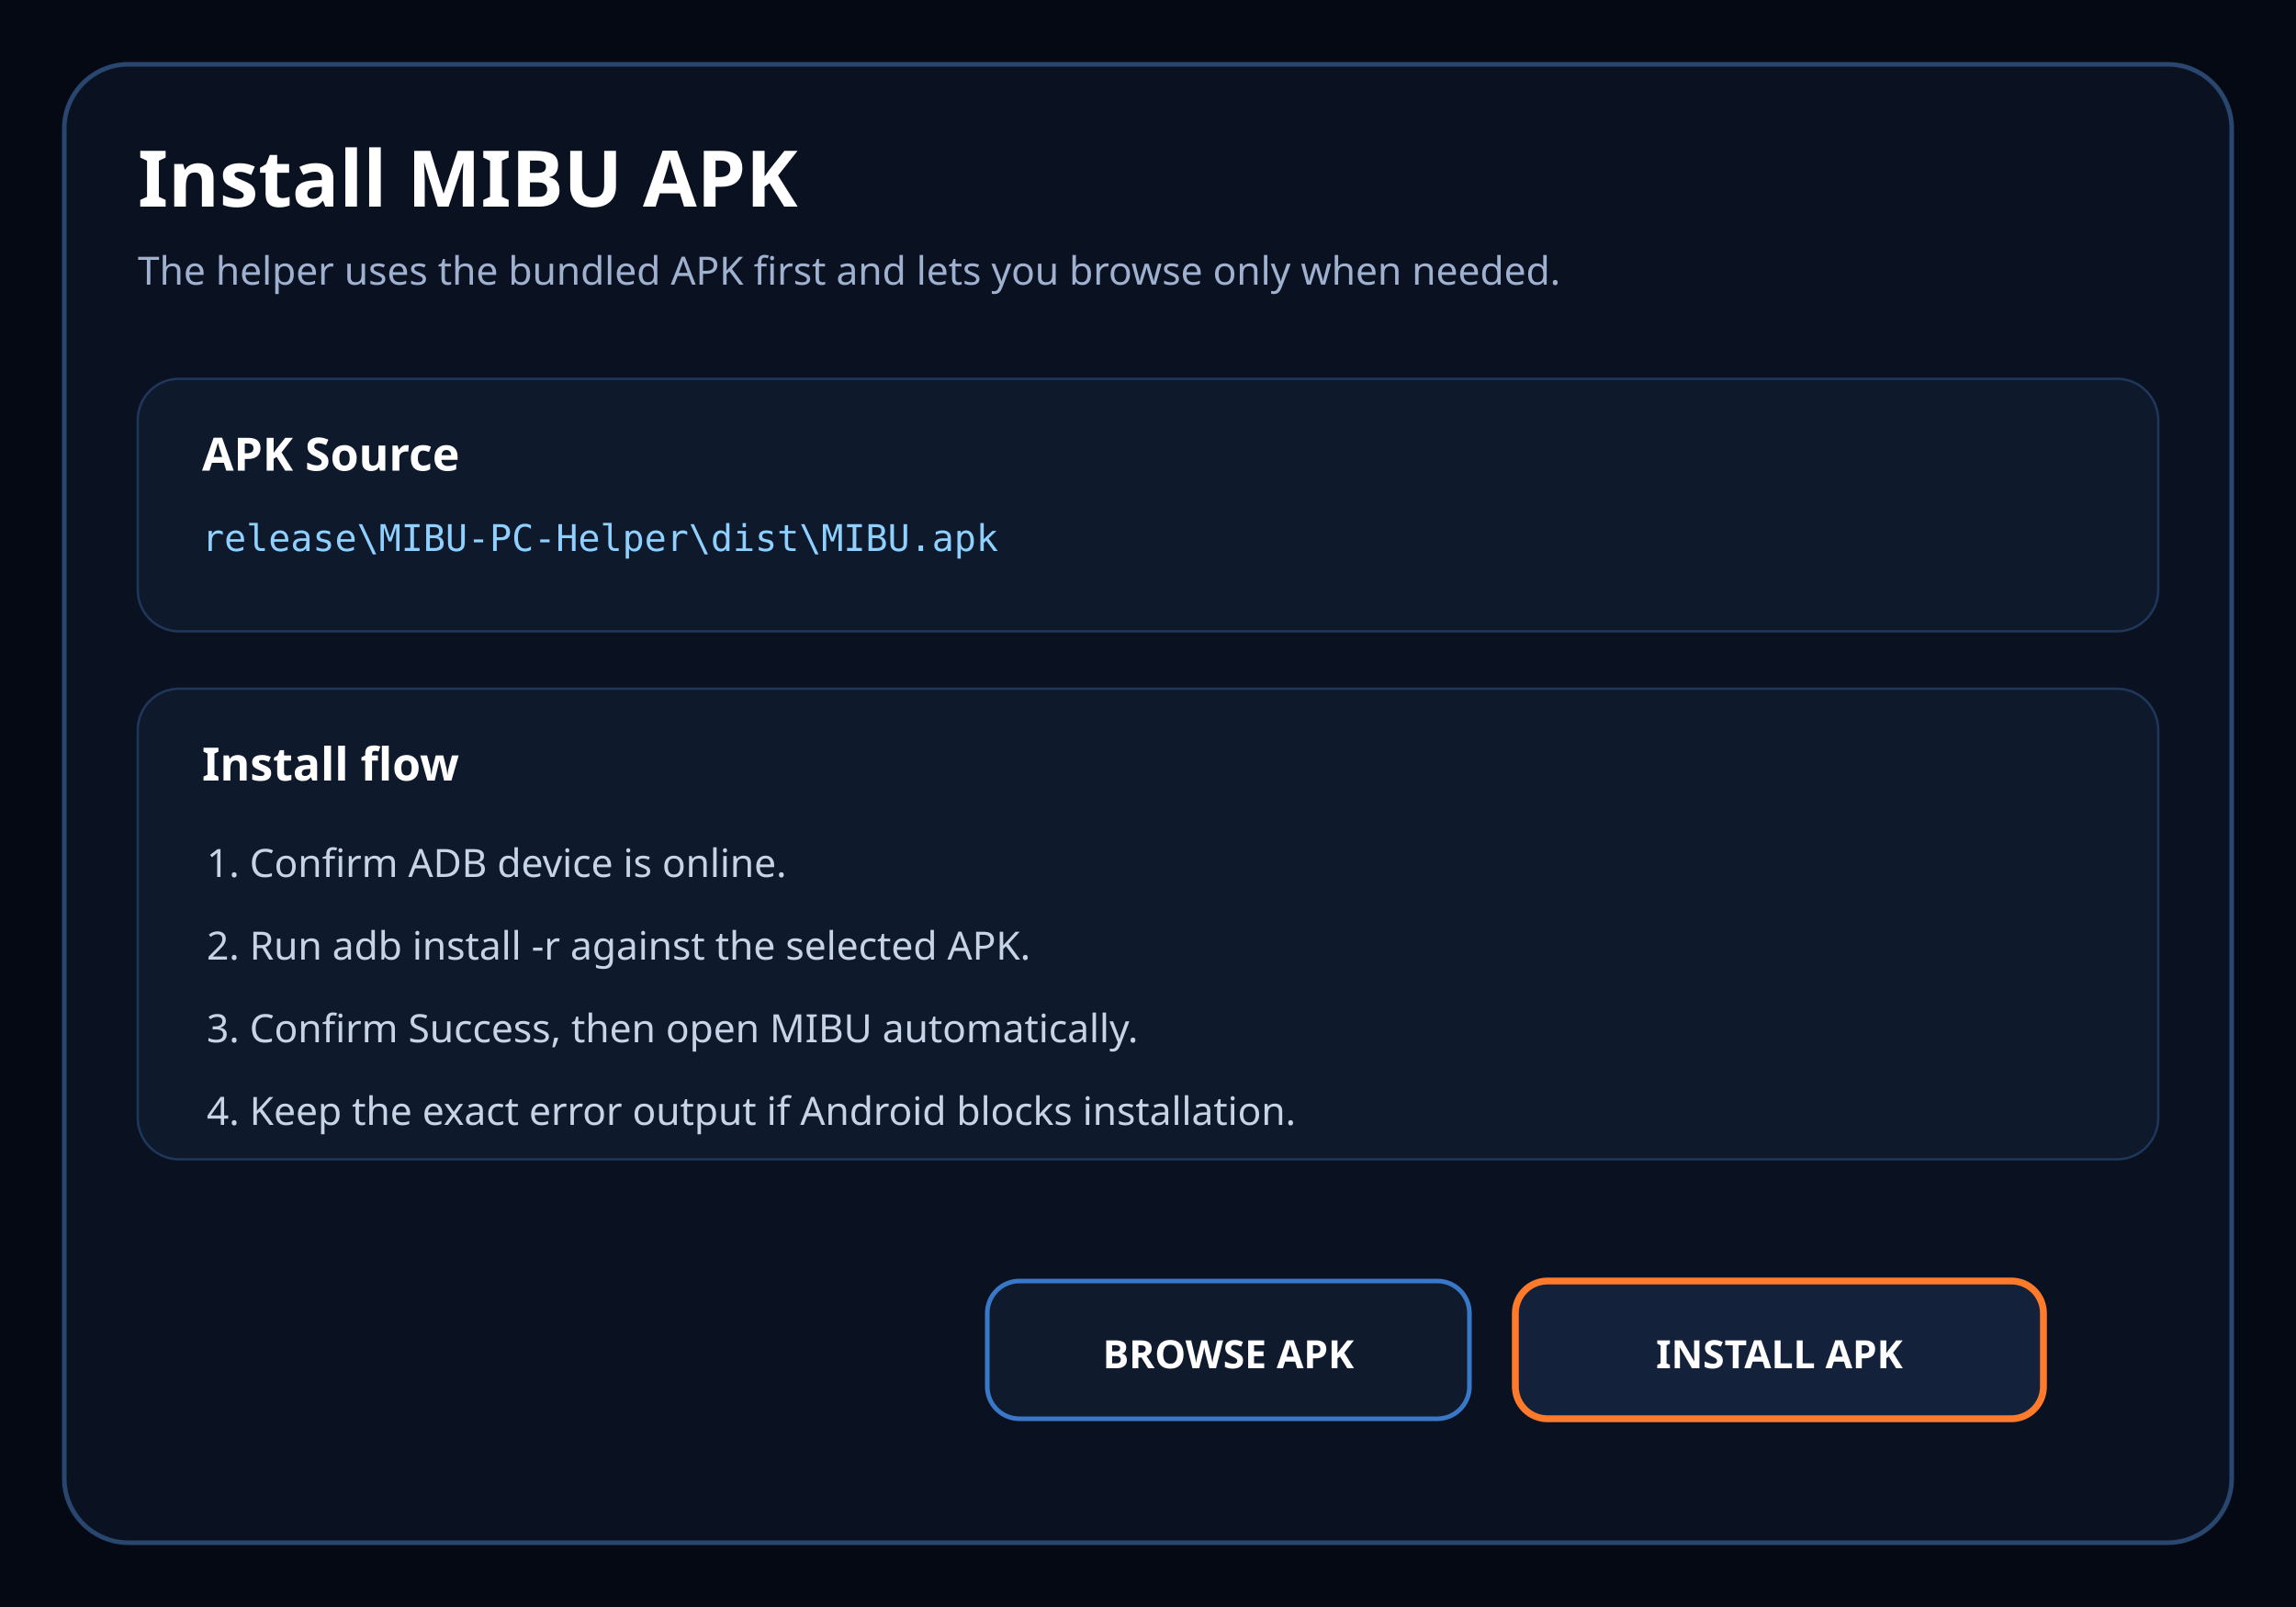
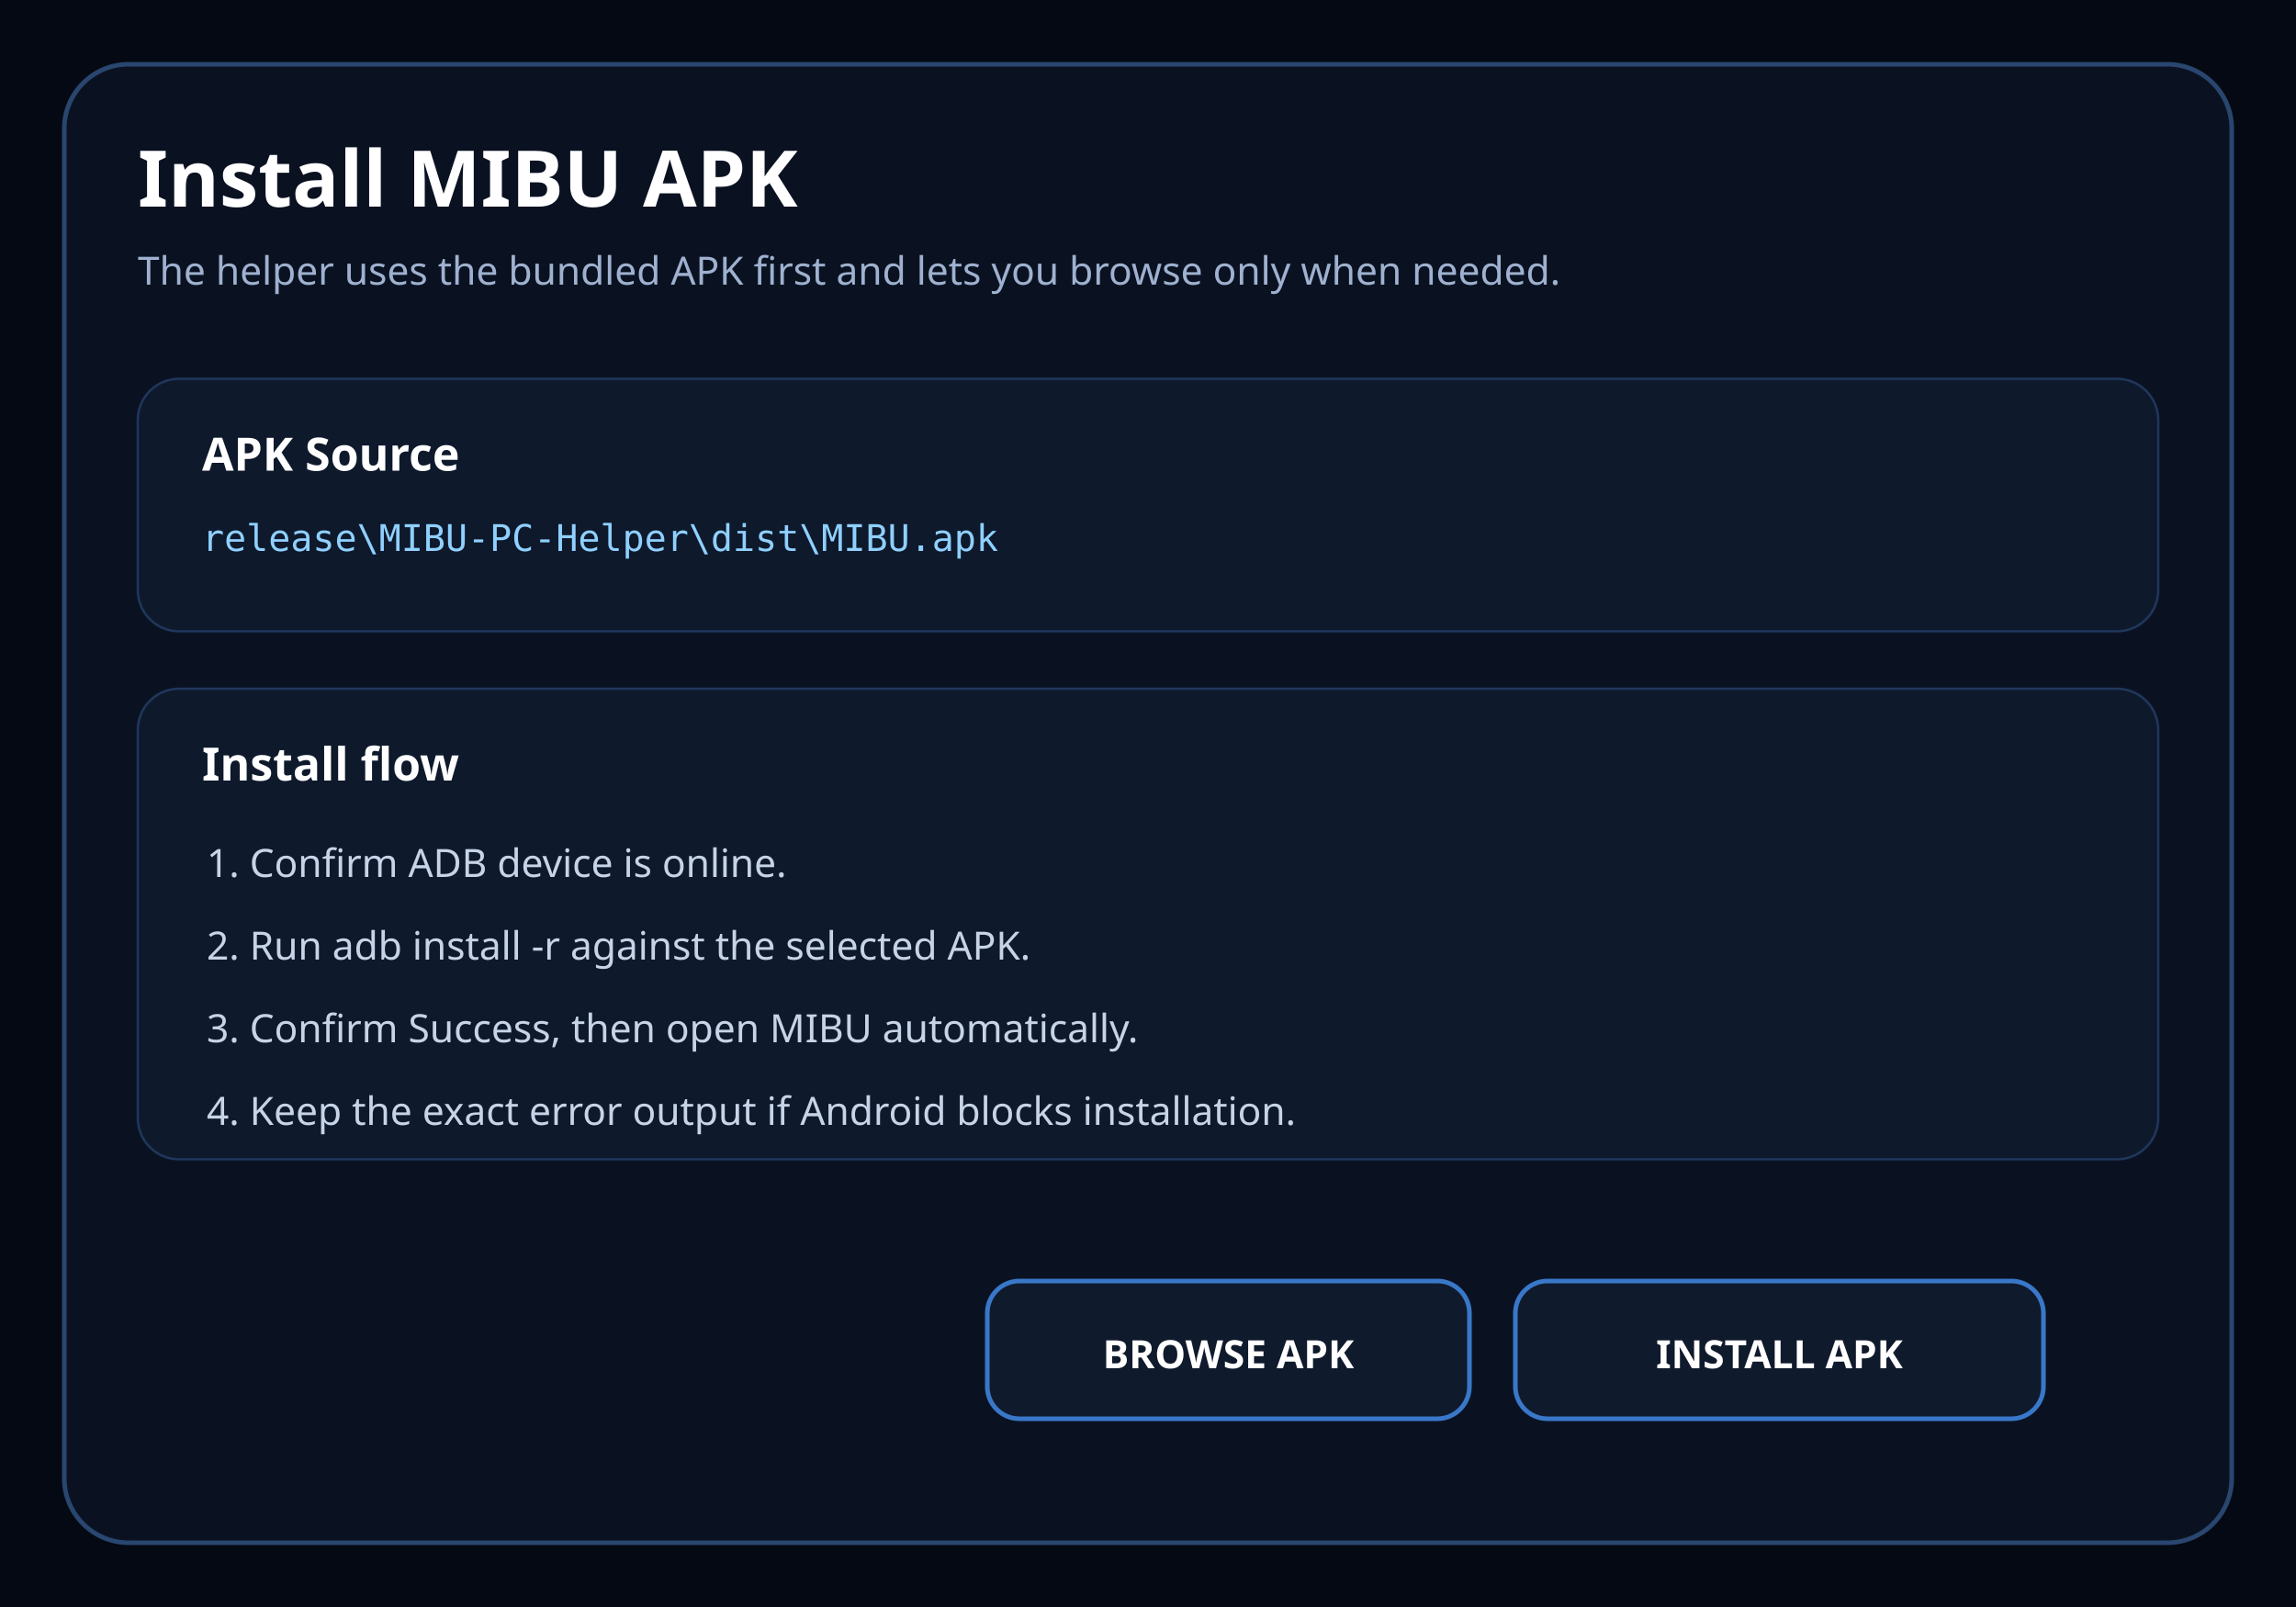
<svg xmlns="http://www.w3.org/2000/svg" width="1000" height="700" viewBox="0 0 1000 700">
  <rect width="1000" height="700" fill="#050913" />
  <rect x="28" y="28" width="944" height="644" rx="28" fill="#0a1222" stroke="#29466f" stroke-width="2" />
  <text x="60" y="90" fill="#fff" font-family="Segoe UI" font-size="34" font-weight="700">Install MIBU APK</text>
  <text x="60" y="124" fill="#9fb1cf" font-family="Segoe UI" font-size="17">The helper uses the bundled APK first and lets you browse only when needed.</text>
  <rect x="60" y="165" width="880" height="110" rx="18" fill="#0e192c" stroke="#20375c" />
  <text x="88" y="205" fill="#fff" font-family="Segoe UI" font-size="20" font-weight="700">APK Source</text>
  <text x="88" y="240" fill="#8fd0ff" font-family="Consolas" font-size="16">release\MIBU-PC-Helper\dist\MIBU.apk</text>
  <rect x="60" y="300" width="880" height="205" rx="18" fill="#0e192c" stroke="#20375c" />
  <text x="88" y="340" fill="#fff" font-family="Segoe UI" font-size="20" font-weight="700">Install flow</text>
  <g fill="#c7d3e6" font-family="Segoe UI" font-size="17">
    <text x="90" y="382">1. Confirm ADB device is online.</text>
    <text x="90" y="418">2. Run adb install -r against the selected APK.</text>
    <text x="90" y="454">3. Confirm Success, then open MIBU automatically.</text>
    <text x="90" y="490">4. Keep the exact error output if Android blocks installation.</text>
  </g>
  <rect x="430" y="558" width="210" height="60" rx="14" fill="#101a2d" stroke="#3978c9" stroke-width="2" />
  <text x="535" y="596" fill="#fff" font-family="Segoe UI" font-size="17" font-weight="700" text-anchor="middle">BROWSE APK</text>
-   <rect x="660" y="558" width="230" height="60" rx="14" fill="#13213a" stroke="#ff7a2b" stroke-width="3" />
+   <rect x="660" y="558" width="230" height="60" rx="14" fill="#101a2d" stroke="#3978c9" stroke-width="2" />
  <text x="775" y="596" fill="#fff" font-family="Segoe UI" font-size="17" font-weight="700" text-anchor="middle">INSTALL APK</text>
</svg>
